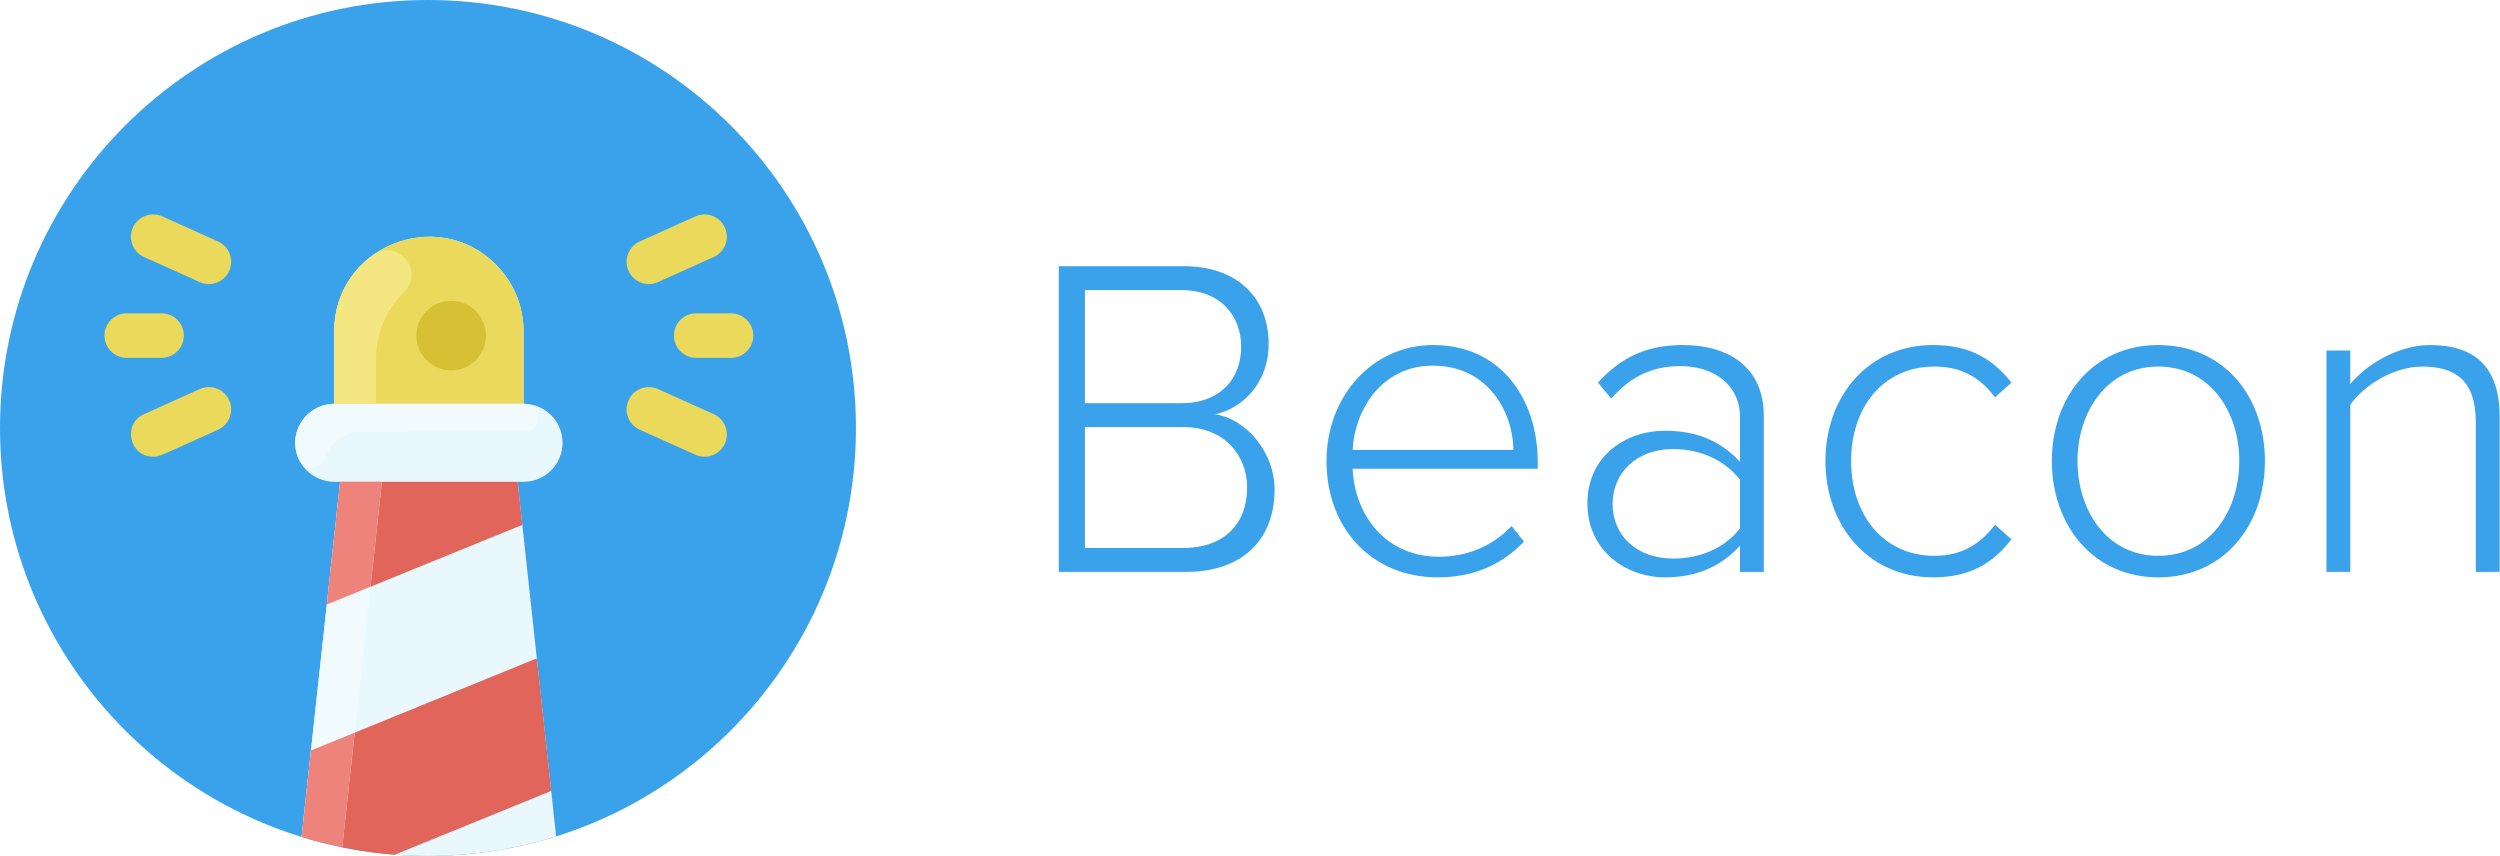
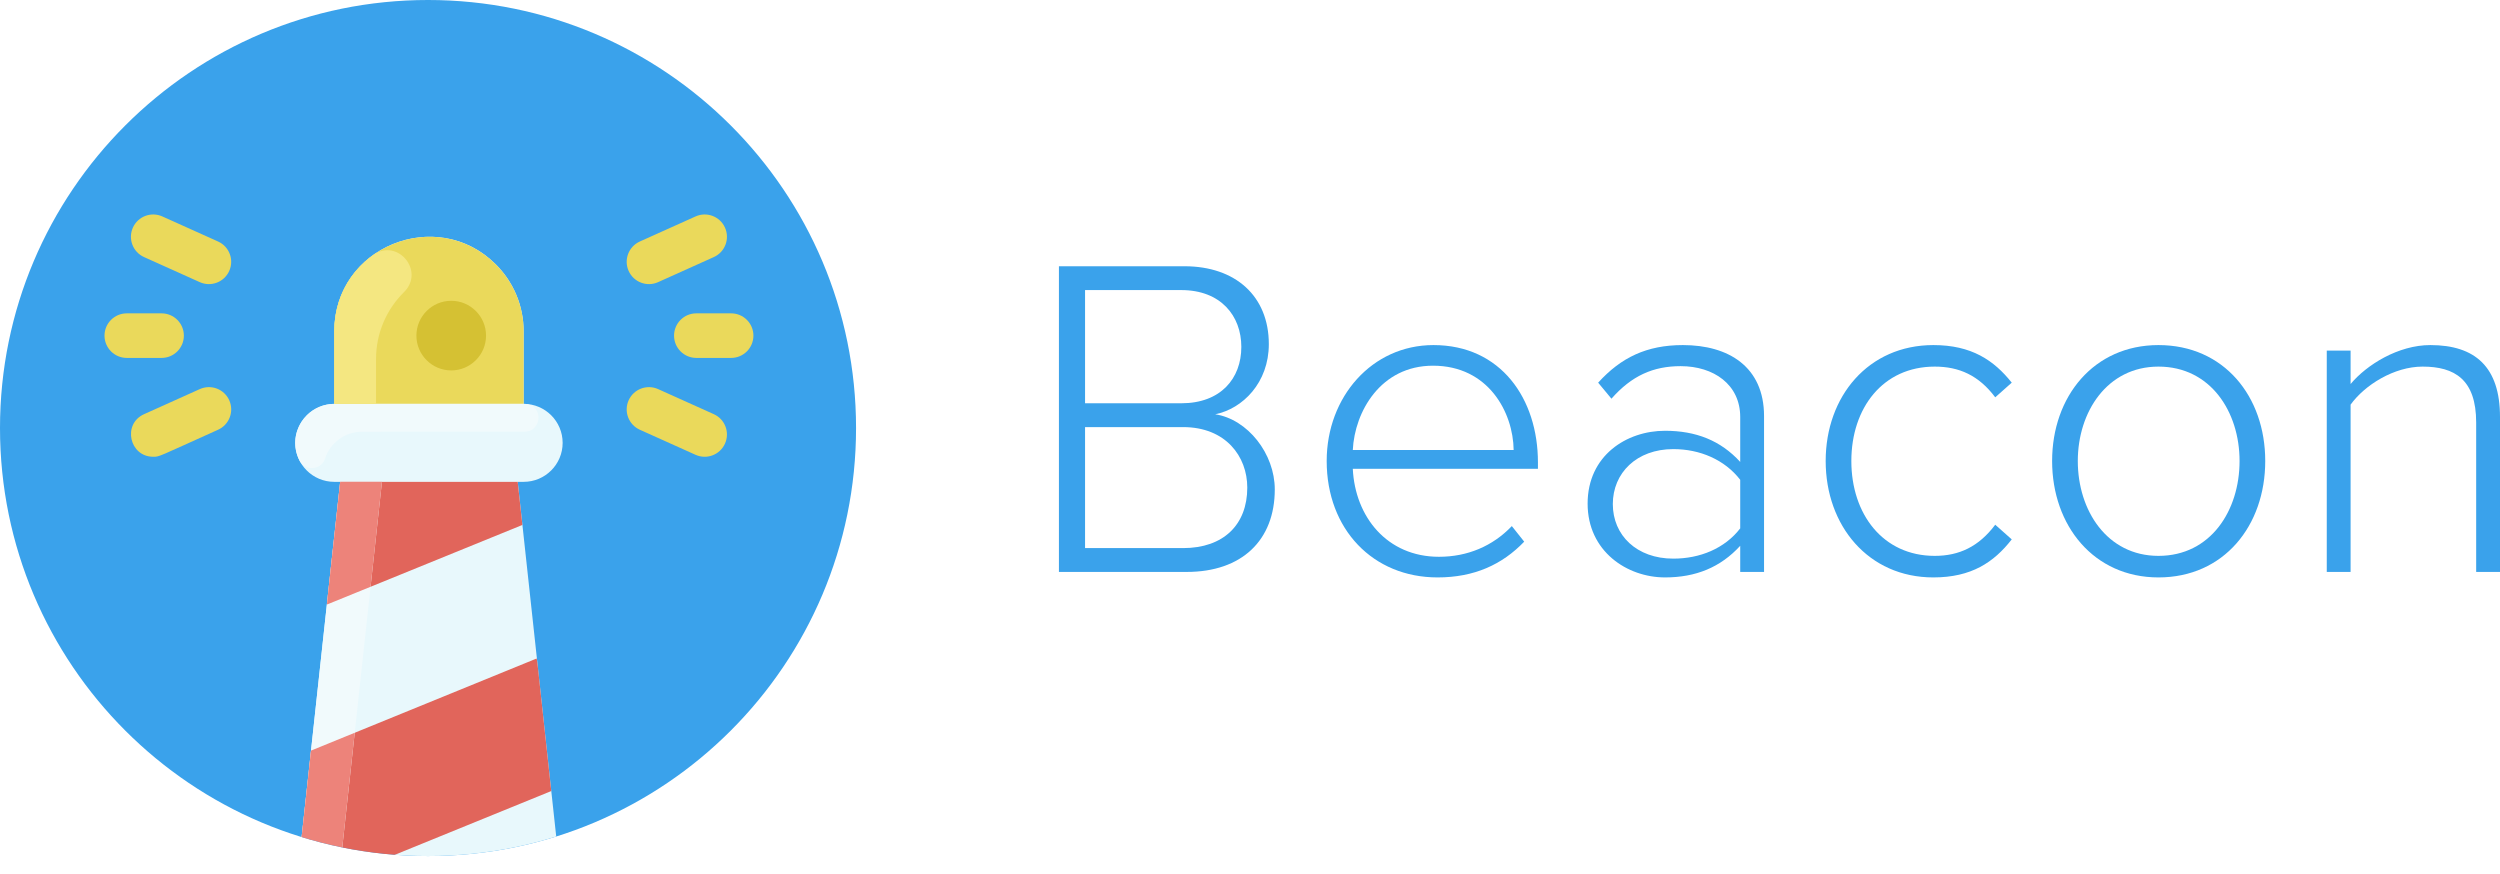
- <svg xmlns="http://www.w3.org/2000/svg" width="1364" height="467" viewBox="0 0 1364 467" fill="none">
-   <path d="M467 233.5C467 362.458 362.458 467 233.5 467C104.542 467 0 362.458 0 233.5C0 104.542 104.542 0 233.5 0C362.458 0 467 104.542 467 233.5Z" fill="#3AA2EB" />
-   <path d="M577.676 312H647.426C677.426 312 695.426 294.75 695.426 267C695.426 247.5 680.676 228.75 662.926 226C677.926 223 692.176 208.75 692.176 187.75C692.176 161.5 673.926 145.25 646.176 145.25H577.676V312ZM591.926 220V158.25H644.426C665.926 158.25 677.176 172.25 677.176 189.25C677.176 206.5 665.926 220 644.426 220H591.926ZM591.926 299V233H645.426C668.676 233 680.426 249 680.426 266C680.426 286.25 667.426 299 645.426 299H591.926Z" fill="#3AA2EB" />
-   <path d="M723.74 251.5C723.74 288.75 748.99 315 784.24 315C804.24 315 819.49 308 831.49 295.5L824.74 287C814.24 298 800.49 303.75 784.99 303.75C756.74 303.75 739.24 282 737.99 255.75H838.99V252.25C838.99 217.5 818.74 188.25 781.99 188.25C748.49 188.25 723.74 216.5 723.74 251.5ZM781.74 199.5C811.99 199.5 825.49 225 825.74 245.5H737.99C738.99 224.5 753.24 199.5 781.74 199.5Z" fill="#3AA2EB" />
-   <path d="M949.336 312H962.336V227C962.336 200 942.836 188.25 918.086 188.25C898.336 188.25 884.336 195 871.836 208.75L879.086 217.5C890.086 205 901.836 199.75 916.836 199.75C934.836 199.75 949.336 209.75 949.336 227.5V252C938.586 240.25 925.086 235 908.336 235C887.336 235 866.086 248.5 866.086 274.75C866.086 300.75 887.586 315 908.336 315C925.086 315 938.586 309.5 949.336 297.75V312ZM949.336 288.25C940.836 299.25 927.336 304.75 912.836 304.75C892.836 304.75 879.836 292 879.836 275C879.836 258 892.836 245 912.836 245C927.336 245 940.836 250.75 949.336 261.75V288.25Z" fill="#3AA2EB" />
-   <path d="M995.957 251.5C995.957 286.75 1019.21 315 1054.71 315C1075.46 315 1087.71 306.75 1097.46 294.25L1088.46 286.25C1079.46 298.25 1068.71 303.25 1055.46 303.25C1027.21 303.25 1009.96 280.5 1009.96 251.5C1009.96 222.5 1027.21 200 1055.46 200C1068.71 200 1079.46 204.75 1088.46 216.75L1097.46 208.75C1087.71 196.5 1075.46 188.25 1054.71 188.25C1019.21 188.25 995.957 216.25 995.957 251.5Z" fill="#3AA2EB" />
-   <path d="M1177.49 315C1213.24 315 1235.74 286.75 1235.74 251.5C1235.74 216.25 1213.24 188.25 1177.49 188.25C1142.24 188.25 1119.49 216.25 1119.49 251.5C1119.49 286.75 1142.24 315 1177.49 315ZM1177.49 303.25C1149.49 303.25 1133.49 278.5 1133.49 251.5C1133.49 224.75 1149.49 200 1177.49 200C1205.99 200 1221.74 224.75 1221.74 251.5C1221.74 278.5 1205.99 303.25 1177.49 303.25Z" fill="#3AA2EB" />
-   <path d="M1350.81 312H1363.81V227.5C1363.81 200.25 1350.31 188.25 1325.81 188.25C1308.31 188.25 1291.06 199 1282.31 209.5V191.25H1269.31V312H1282.31V220.75C1290.06 210 1306.06 200 1321.56 200C1339.06 200 1350.81 207 1350.81 230.5V312Z" fill="#3AA2EB" />
-   <mask id="mask0" mask-type="alpha" maskUnits="userSpaceOnUse" x="0" y="0" width="467" height="467">
-     <path d="M467 233.5C467 362.458 362.458 467 233.5 467C104.542 467 0 362.458 0 233.5C0 104.542 104.542 0 233.5 0C362.458 0 467 104.542 467 233.5Z" fill="#3AA2EB" />
+ <svg xmlns="http://www.w3.org/2000/svg" width="126" height="44" viewBox="0 0 126 44" fill="none">
+   <path d="M43.145 21.573C43.145 33.487 33.487 43.145 21.573 43.145C9.658 43.145 0 33.487 0 21.573C0 9.658 9.658 0 21.573 0C33.487 0 43.145 9.658 43.145 21.573Z" fill="#3AA2EB" />
+   <path d="M53.37 28.825H59.814C62.586 28.825 64.249 27.231 64.249 24.667C64.249 22.866 62.886 21.133 61.246 20.879C62.632 20.602 63.949 19.286 63.949 17.345C63.949 14.92 62.263 13.419 59.699 13.419H53.37V28.825ZM54.687 20.325V14.62H59.537C61.523 14.62 62.563 15.913 62.563 17.484C62.563 19.078 61.523 20.325 59.537 20.325H54.687ZM54.687 27.624V21.526H59.629C61.777 21.526 62.863 23.004 62.863 24.575C62.863 26.446 61.662 27.624 59.629 27.624H54.687Z" fill="#3AA2EB" />
+   <path d="M66.865 23.235C66.865 26.677 69.198 29.102 72.454 29.102C74.302 29.102 75.711 28.455 76.82 27.3L76.196 26.515C75.226 27.531 73.956 28.062 72.523 28.062C69.913 28.062 68.297 26.053 68.181 23.628H77.512V23.305C77.512 20.094 75.642 17.392 72.246 17.392C69.151 17.392 66.865 20.002 66.865 23.235ZM72.223 18.431C75.018 18.431 76.265 20.787 76.288 22.681H68.181C68.274 20.741 69.59 18.431 72.223 18.431Z" fill="#3AA2EB" />
+   <path d="M87.707 28.825H88.908V20.972C88.908 18.477 87.106 17.392 84.82 17.392C82.995 17.392 81.702 18.015 80.547 19.286L81.217 20.094C82.233 18.939 83.319 18.454 84.704 18.454C86.367 18.454 87.707 19.378 87.707 21.018V23.281C86.714 22.196 85.467 21.711 83.919 21.711C81.979 21.711 80.016 22.958 80.016 25.383C80.016 27.785 82.002 29.102 83.919 29.102C85.467 29.102 86.714 28.594 87.707 27.508V28.825ZM87.707 26.63C86.922 27.647 85.674 28.155 84.335 28.155C82.487 28.155 81.286 26.977 81.286 25.406C81.286 23.836 82.487 22.635 84.335 22.635C85.674 22.635 86.922 23.166 87.707 24.182V26.63Z" fill="#3AA2EB" />
+   <path d="M92.014 23.235C92.014 26.492 94.162 29.102 97.442 29.102C99.359 29.102 100.491 28.34 101.392 27.185L100.56 26.446C99.729 27.554 98.736 28.016 97.511 28.016C94.901 28.016 93.308 25.914 93.308 23.235C93.308 20.556 94.901 18.477 97.511 18.477C98.736 18.477 99.729 18.916 100.56 20.025L101.392 19.286C100.491 18.154 99.359 17.392 97.442 17.392C94.162 17.392 92.014 19.979 92.014 23.235Z" fill="#3AA2EB" />
+   <path d="M108.786 29.102C112.089 29.102 114.168 26.492 114.168 23.235C114.168 19.979 112.089 17.392 108.786 17.392C105.529 17.392 103.427 19.979 103.427 23.235C103.427 26.492 105.529 29.102 108.786 29.102ZM108.786 28.016C106.199 28.016 104.721 25.73 104.721 23.235C104.721 20.764 106.199 18.477 108.786 18.477C111.419 18.477 112.874 20.764 112.874 23.235C112.874 25.73 111.419 28.016 108.786 28.016Z" fill="#3AA2EB" />
+   <path d="M124.799 28.825H126V21.018C126 18.5 124.753 17.392 122.489 17.392C120.872 17.392 119.279 18.385 118.47 19.355V17.669H117.269V28.825H118.47V20.394C119.186 19.401 120.664 18.477 122.097 18.477C123.713 18.477 124.799 19.124 124.799 21.295V28.825Z" fill="#3AA2EB" />
+   <mask id="mask0" mask-type="alpha" maskUnits="userSpaceOnUse" x="0" y="0" width="44" height="44">
+     <path d="M43.145 21.573C43.145 33.487 33.487 43.145 21.573 43.145C9.658 43.145 0 33.487 0 21.573C0 9.658 9.658 0 21.573 0C33.487 0 43.145 9.658 43.145 21.573Z" fill="#3AA2EB" />
  </mask>
  <g mask="url(#mask0)">
-     <path d="M306.168 481.638H161.833C180.063 313.657 170.364 402.95 185.572 262.857H182.344C170.599 262.857 161.073 253.331 161.073 241.587C161.073 229.844 170.599 220.316 182.344 220.316V180.814C182.344 134.66 238.295 112.033 270.525 144.29C279.876 153.634 285.657 166.548 285.657 180.814V220.316C297.401 220.316 306.927 229.842 306.927 241.587C306.927 253.329 297.401 262.857 285.657 262.857H282.428C293.614 366.018 295.715 385.246 306.168 481.638Z" fill="#E8F8FC" />
-     <path d="M285.657 180.814V220.316H182.344V180.814C182.344 134.659 238.295 112.034 270.525 144.29C279.876 153.633 285.657 166.548 285.657 180.814Z" fill="#EAD95B" />
-     <path d="M246.155 202.084C235.683 202.084 227.163 193.565 227.163 183.093C227.163 172.621 235.683 164.102 246.155 164.102C256.626 164.102 265.146 172.621 265.146 183.093C265.146 193.565 256.626 202.084 246.155 202.084Z" fill="#D5C133" />
-     <path d="M342.942 147.82C340.187 141.698 342.917 134.503 349.038 131.748L379.424 118.074C385.544 115.321 392.741 118.048 395.495 124.17C398.25 130.291 395.52 137.487 389.399 140.242L359.013 153.916C352.895 156.67 345.698 153.943 342.942 147.82Z" fill="#EAD95B" />
-     <path d="M379.425 248.113L349.039 234.439C342.917 231.685 340.188 224.489 342.943 218.367C345.698 212.245 352.896 209.518 359.014 212.271L389.4 225.945C395.522 228.699 398.251 235.896 395.496 242.017C392.742 248.139 385.545 250.868 379.425 248.113Z" fill="#EAD95B" />
-     <path d="M398.845 195.247H379.854C373.141 195.247 367.699 189.805 367.699 183.093C367.699 176.381 373.141 170.938 379.854 170.938H398.845C405.558 170.938 411 176.381 411 183.093C411 189.805 405.558 195.247 398.845 195.247Z" fill="#EAD95B" />
-     <path d="M108.987 153.916L78.6 140.242C72.479 137.487 69.75 130.291 72.504 124.17C75.259 118.048 82.453 115.319 88.576 118.074L118.962 131.747C125.084 134.502 127.813 141.698 125.059 147.819C122.306 153.937 115.113 156.672 108.987 153.916Z" fill="#EAD95B" />
-     <path d="M83.595 249.186C70.588 249.186 66.672 231.313 78.6 225.945L108.986 212.271C115.107 209.516 122.303 212.245 125.059 218.367C127.813 224.488 125.084 231.684 118.962 234.439C85.935 249.302 87.095 249.186 83.595 249.186Z" fill="#EAD95B" />
-     <path d="M88.146 195.247H69.154C62.442 195.247 57 189.805 57 183.093C57 176.381 62.442 170.938 69.154 170.938H88.146C94.858 170.938 100.3 176.381 100.3 183.093C100.3 189.805 94.859 195.247 88.146 195.247Z" fill="#EAD95B" />
-     <path d="M286.15 235.472C271.66 235.456 245.525 235.51 197.537 235.51C187.883 235.51 180.018 241.844 177.291 250.244C175.224 256.606 166.352 257.121 163.339 251.149C156.113 236.82 166.847 220.316 182.807 220.316H285.656C296.867 220.316 295.877 235.482 286.15 235.472Z" fill="#F1FAFC" />
-     <path d="M300.736 431.546L177.786 481.638H161.833L169.665 409.47L292.494 359.333C293.107 359.262 292.28 353.684 300.736 431.546Z" fill="#E1655B" />
-     <path d="M282.428 262.857C285.177 288.21 285.027 286.395 284.897 286.407C173.661 331.696 178.672 329.72 178.317 329.684L185.572 262.857H282.428Z" fill="#E1655B" />
-     <path d="M208.362 262.857C193.531 399.468 202.361 318.198 184.623 481.638H161.833C180.063 313.658 170.364 402.951 185.572 262.857H208.362Z" fill="#F1FAFC" />
-     <path d="M193.511 399.739C191.82 415.321 186.479 464.556 184.942 478.721L177.786 481.638H161.833L169.665 409.47L193.511 399.739Z" fill="#ED837A" />
-     <path d="M208.361 262.857L202.147 320.098L178.545 329.707C178.191 329.671 177.76 334.817 185.572 262.857H208.361Z" fill="#ED837A" />
-     <path d="M203.48 139.173C216.776 129.623 232.036 147.852 220.394 159.36C211.071 168.576 205.132 181.392 205.132 196.007V220.316H182.343V180.814C182.344 162.631 191.012 148.127 203.48 139.173Z" fill="#F4E781" />
+     <path d="M28.287 44.498H14.952C16.636 28.979 15.74 37.228 17.145 24.285H16.847C15.762 24.285 14.882 23.405 14.882 22.32C14.882 21.235 15.762 20.355 16.847 20.355V16.705C16.847 12.441 22.016 10.351 24.994 13.331C25.858 14.194 26.392 15.387 26.392 16.705V20.355C27.477 20.355 28.357 21.235 28.357 22.32C28.357 23.405 27.477 24.285 26.392 24.285H26.094C27.127 33.816 27.321 35.592 28.287 44.498Z" fill="#E8F8FC" />
+     <path d="M26.392 16.705V20.355H16.847V16.705C16.847 12.441 22.016 10.351 24.994 13.331C25.858 14.194 26.392 15.387 26.392 16.705Z" fill="#EAD95B" />
+     <path d="M22.742 18.669C21.774 18.669 20.987 17.882 20.987 16.915C20.987 15.947 21.774 15.16 22.742 15.16C23.709 15.16 24.497 15.947 24.497 16.915C24.497 17.882 23.709 18.669 22.742 18.669Z" fill="#D5C133" />
+     <path d="M31.684 13.657C31.43 13.091 31.682 12.427 32.247 12.172L35.055 10.909C35.62 10.654 36.285 10.906 36.539 11.472C36.794 12.037 36.542 12.702 35.976 12.957L33.169 14.22C32.604 14.475 31.939 14.223 31.684 13.657Z" fill="#EAD95B" />
+     <path d="M35.055 22.922L32.247 21.659C31.682 21.404 31.43 20.74 31.684 20.174C31.939 19.608 32.604 19.357 33.169 19.611L35.976 20.874C36.542 21.129 36.794 21.794 36.539 22.359C36.285 22.925 35.62 23.177 35.055 22.922Z" fill="#EAD95B" />
+     <path d="M36.849 18.039H35.095C34.474 18.039 33.972 17.536 33.972 16.916C33.972 16.296 34.474 15.793 35.095 15.793H36.849C37.469 15.793 37.972 16.296 37.972 16.916C37.972 17.536 37.469 18.039 36.849 18.039Z" fill="#EAD95B" />
+     <path d="M10.068 14.22L7.261 12.957C6.695 12.702 6.443 12.037 6.698 11.472C6.952 10.906 7.617 10.654 8.183 10.909L10.99 12.172C11.556 12.427 11.808 13.091 11.553 13.657C11.299 14.222 10.634 14.475 10.068 14.22Z" fill="#EAD95B" />
+     <path d="M7.723 23.021C6.522 23.021 6.16 21.37 7.262 20.874L10.069 19.611C10.635 19.356 11.3 19.608 11.554 20.174C11.809 20.74 11.556 21.404 10.991 21.659C7.939 23.032 8.047 23.021 7.723 23.021Z" fill="#EAD95B" />
+     <path d="M8.144 18.039H6.39C5.769 18.039 5.267 17.536 5.267 16.916C5.267 16.296 5.769 15.793 6.39 15.793H8.144C8.764 15.793 9.267 16.296 9.267 16.916C9.267 17.536 8.764 18.039 8.144 18.039Z" fill="#EAD95B" />
+     <path d="M26.436 21.755C25.098 21.753 22.683 21.758 18.25 21.758C17.358 21.758 16.631 22.343 16.379 23.119C16.188 23.707 15.368 23.755 15.09 23.203C14.422 21.879 15.414 20.355 16.889 20.355H26.391C27.427 20.355 27.335 21.756 26.436 21.755Z" fill="#F1FAFC" />
+     <path d="M27.784 39.869L16.425 44.497H14.951L15.675 37.83L27.023 33.198C27.079 33.191 27.003 32.676 27.784 39.869Z" fill="#E1655B" />
+     <path d="M26.092 24.285C26.346 26.627 26.332 26.46 26.32 26.461C16.044 30.645 16.506 30.462 16.474 30.459L17.144 24.285H26.092Z" fill="#E1655B" />
+     <path d="M19.25 24.285C17.88 36.906 18.695 29.398 17.057 44.498H14.951C16.635 28.979 15.739 37.228 17.144 24.285H19.25Z" fill="#F1FAFC" />
+     <path d="M17.878 36.931C17.722 38.37 17.228 42.919 17.086 44.228L16.425 44.497H14.951L15.675 37.83L17.878 36.931Z" fill="#ED837A" />
+     <path d="M19.251 24.285L18.677 29.573L16.496 30.461C16.463 30.458 16.423 30.933 17.145 24.285H19.251Z" fill="#ED837A" />
+     <path d="M18.799 12.857C20.028 11.975 21.438 13.659 20.362 14.722C19.501 15.574 18.952 16.758 18.952 18.108V20.354H16.847V16.704C16.847 15.025 17.648 13.685 18.799 12.857Z" fill="#F4E781" />
  </g>
</svg>
